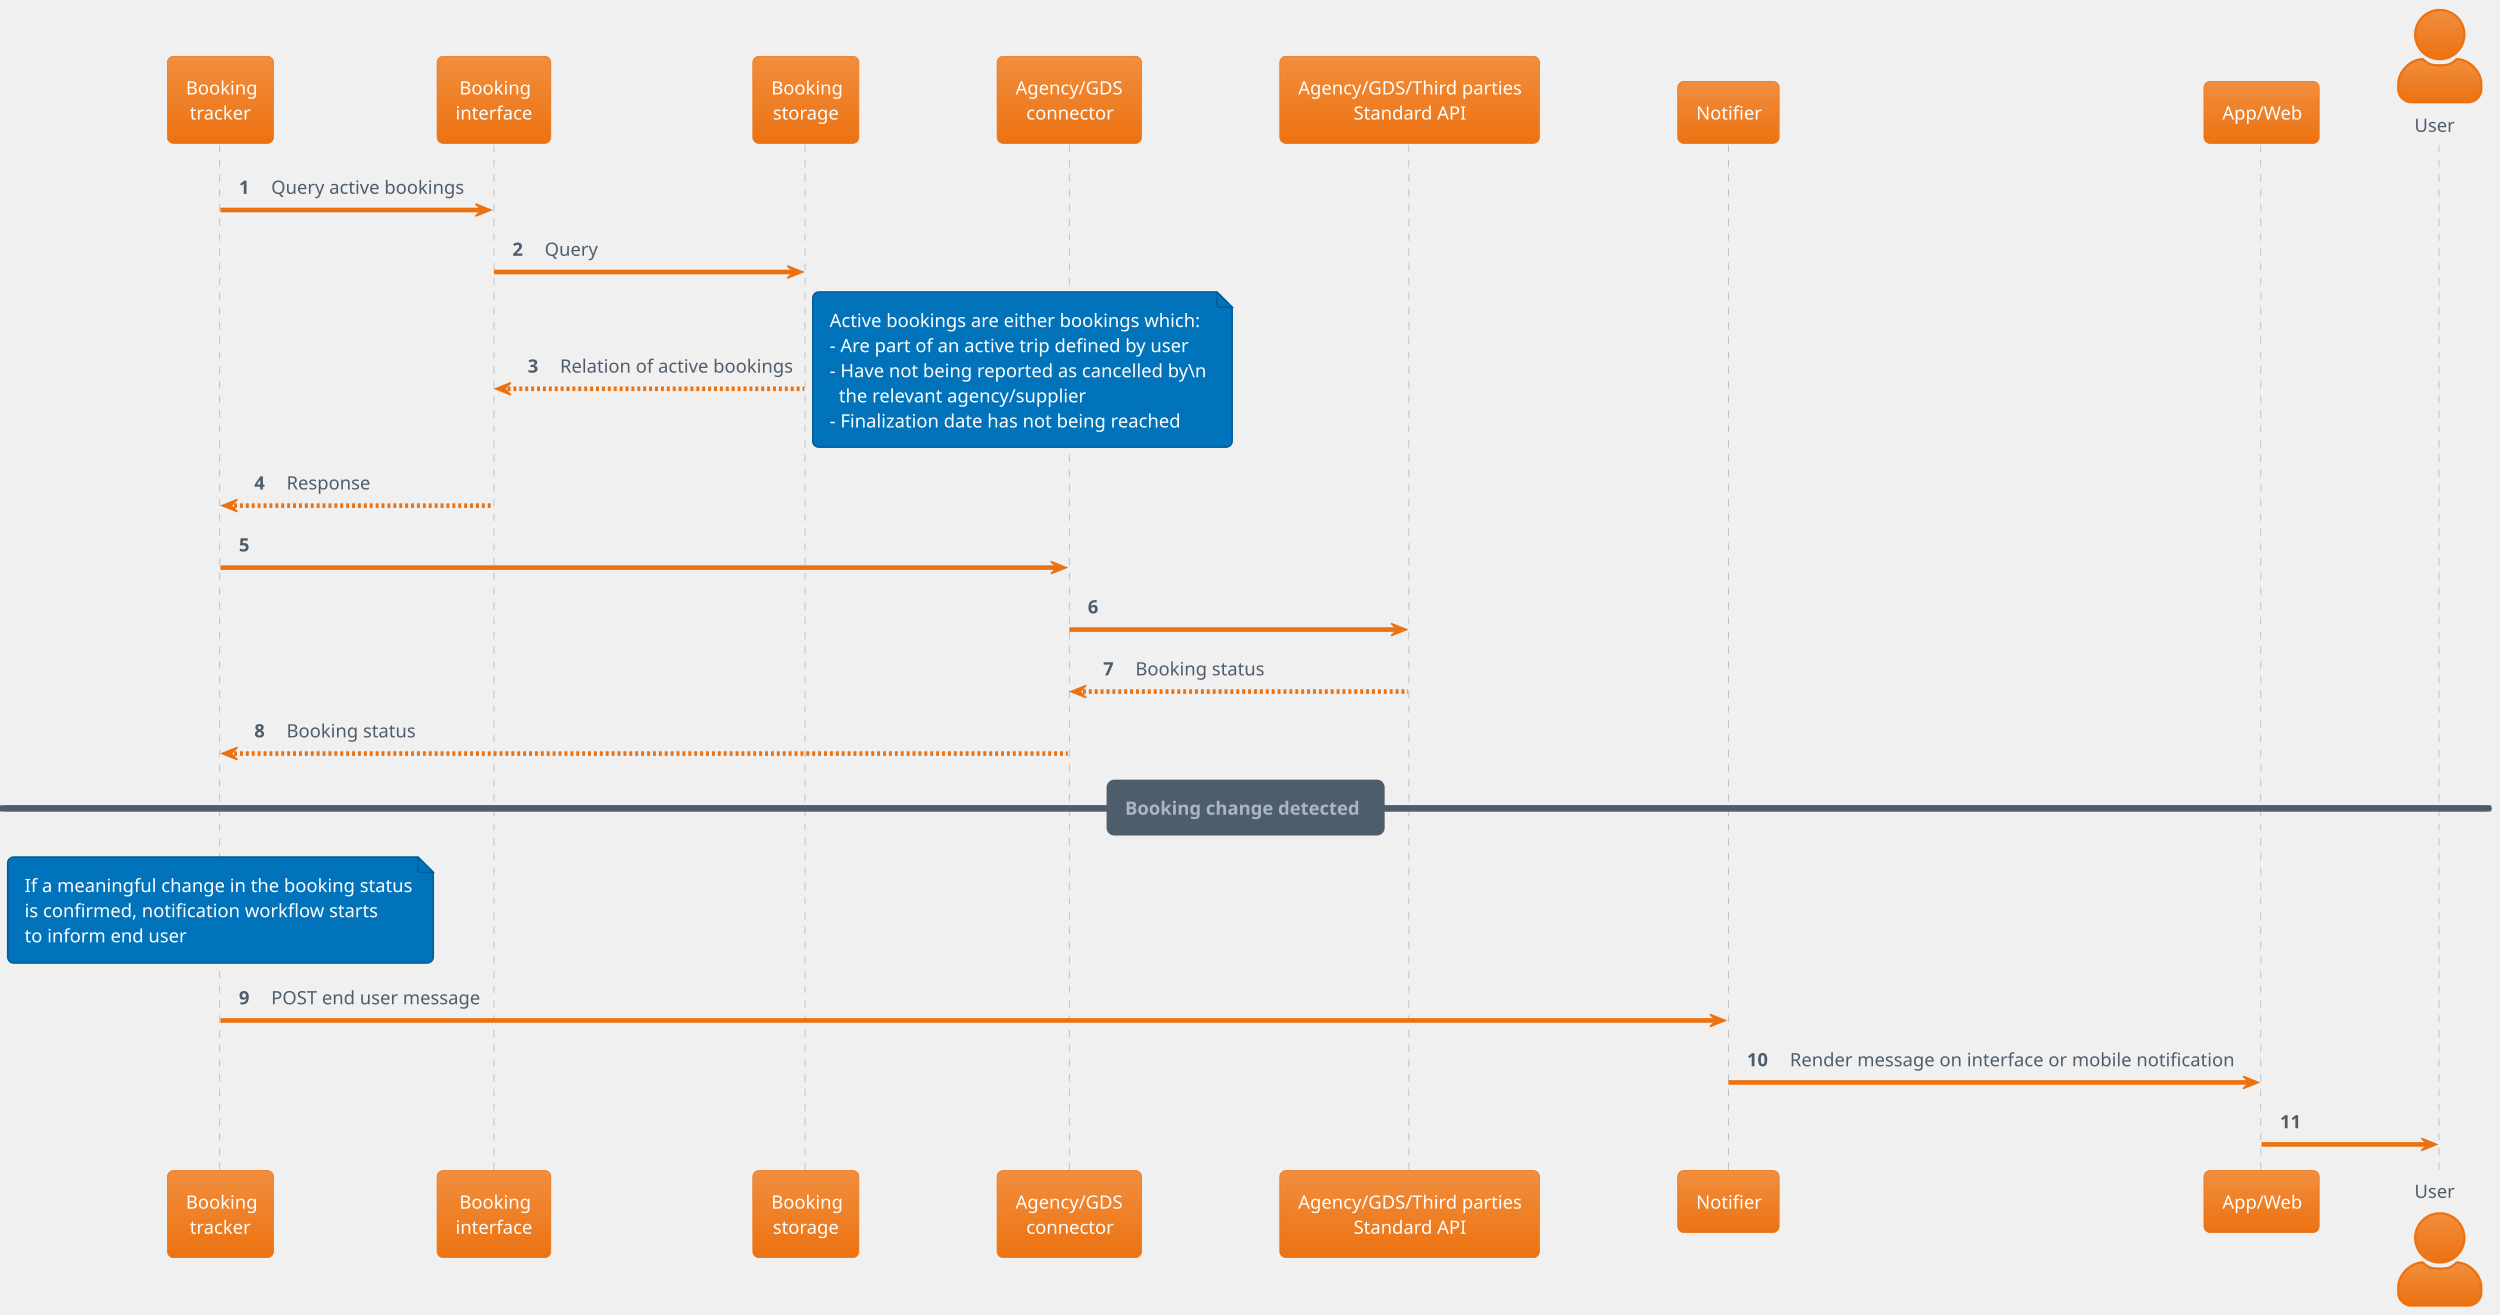
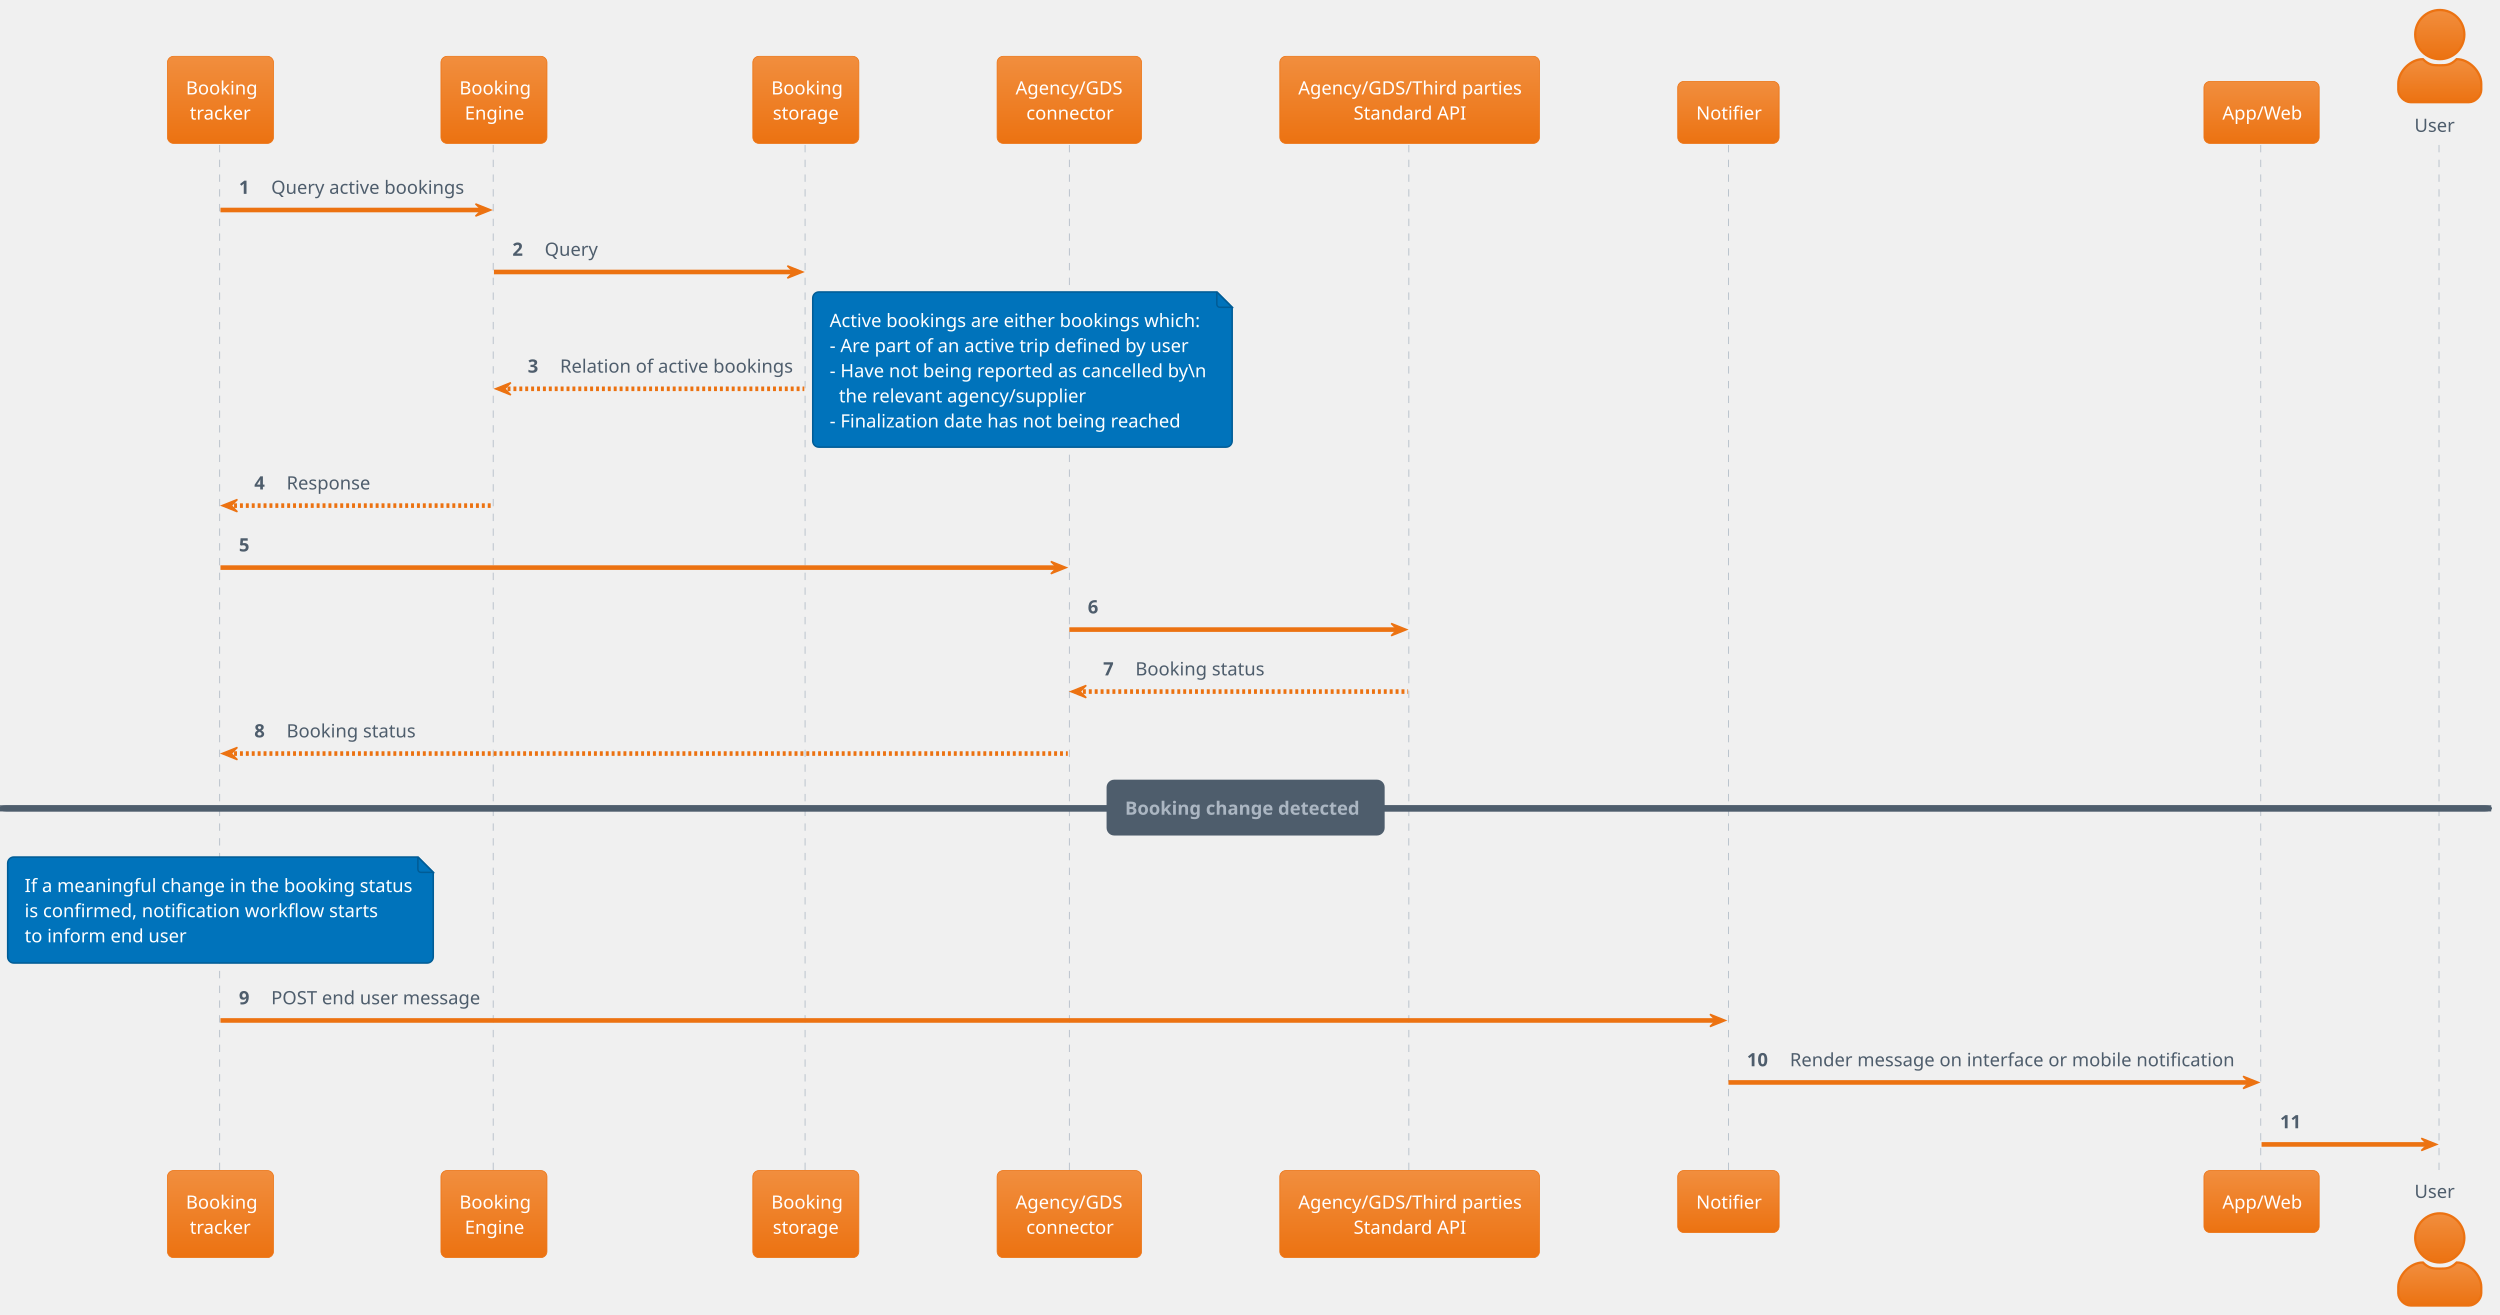
<svg xmlns="http://www.w3.org/2000/svg" contentStyleType="text/css" height="891.667px" preserveAspectRatio="none" style="width:1695px;height:891px;background:#FFFFFF;" version="1.1" viewBox="0 0 1695 891" width="1695.833px" zoomAndPan="magnify">
  <defs>
-     <linearGradient id="gqf4en6tki0ca0" x1="50%" x2="50%" y1="0%" y2="100%">
+     <linearGradient id="g10xnkou8gmez90" x1="50%" x2="50%" y1="0%" y2="100%">
      <stop offset="0%" stop-color="#F18E3E" />
      <stop offset="100%" stop-color="#EC7211" />
    </linearGradient>
  </defs>
  <g>
    <line style="stroke:#ABB6C2;stroke-width:0.521;stroke-dasharray:5.0,5.0;" x1="148.958" x2="148.958" y1="98.275" y2="794.669" />
-     <line style="stroke:#ABB6C2;stroke-width:0.521;stroke-dasharray:5.0,5.0;" x1="334.896" x2="334.896" y1="98.275" y2="794.669" />
+     <line style="stroke:#ABB6C2;stroke-width:0.521;stroke-dasharray:5.0,5.0;" x1="334.375" x2="334.375" y1="98.275" y2="794.669" />
    <line style="stroke:#ABB6C2;stroke-width:0.521;stroke-dasharray:5.0,5.0;" x1="545.833" x2="545.833" y1="98.275" y2="794.669" />
    <line style="stroke:#ABB6C2;stroke-width:0.521;stroke-dasharray:5.0,5.0;" x1="725" x2="725" y1="98.275" y2="794.669" />
    <line style="stroke:#ABB6C2;stroke-width:0.521;stroke-dasharray:5.0,5.0;" x1="955.208" x2="955.208" y1="98.275" y2="794.669" />
    <line style="stroke:#ABB6C2;stroke-width:0.521;stroke-dasharray:5.0,5.0;" x1="1171.875" x2="1171.875" y1="98.275" y2="794.669" />
    <line style="stroke:#ABB6C2;stroke-width:0.521;stroke-dasharray:5.0,5.0;" x1="1532.812" x2="1532.812" y1="98.275" y2="794.669" />
    <line style="stroke:#ABB6C2;stroke-width:0.521;stroke-dasharray:5.0,5.0;" x1="1653.646" x2="1653.646" y1="98.275" y2="794.669" />
-     <rect fill="url(#gqf4en6tki0ca0)" height="59.05" rx="4.167" ry="4.167" style="stroke:#EC7211;stroke-width:0.521;" width="71.875" x="113.542" y="38.183" />
+     <rect fill="url(#g10xnkou8gmez90)" height="59.05" rx="4.167" ry="4.167" style="stroke:#EC7211;stroke-width:0.521;" width="71.875" x="113.542" y="38.183" />
    <text fill="#FFFFFF" font-family="Verdana" font-size="12.5" lengthAdjust="spacing" textLength="46.875" x="126.042" y="64.046">Booking</text>
    <text fill="#FFFFFF" font-family="Verdana" font-size="12.5" lengthAdjust="spacing" textLength="41.667" x="128.646" y="81.071">tracker</text>
-     <rect fill="url(#gqf4en6tki0ca0)" height="59.05" rx="4.167" ry="4.167" style="stroke:#EC7211;stroke-width:0.521;" width="71.875" x="113.542" y="793.627" />
+     <rect fill="url(#g10xnkou8gmez90)" height="59.05" rx="4.167" ry="4.167" style="stroke:#EC7211;stroke-width:0.521;" width="71.875" x="113.542" y="793.627" />
    <text fill="#FFFFFF" font-family="Verdana" font-size="12.5" lengthAdjust="spacing" textLength="46.875" x="126.042" y="819.49">Booking</text>
    <text fill="#FFFFFF" font-family="Verdana" font-size="12.5" lengthAdjust="spacing" textLength="41.667" x="128.646" y="836.515">tracker</text>
-     <rect fill="url(#gqf4en6tki0ca0)" height="59.05" rx="4.167" ry="4.167" style="stroke:#EC7211;stroke-width:0.521;" width="77.083" x="296.354" y="38.183" />
+     <rect fill="url(#g10xnkou8gmez90)" height="59.05" rx="4.167" ry="4.167" style="stroke:#EC7211;stroke-width:0.521;" width="71.875" x="298.958" y="38.183" />
    <text fill="#FFFFFF" font-family="Verdana" font-size="12.5" lengthAdjust="spacing" textLength="46.875" x="311.458" y="64.046">Booking</text>
-     <text fill="#FFFFFF" font-family="Verdana" font-size="12.5" lengthAdjust="spacing" textLength="52.083" x="308.854" y="81.071">interface</text>
-     <rect fill="url(#gqf4en6tki0ca0)" height="59.05" rx="4.167" ry="4.167" style="stroke:#EC7211;stroke-width:0.521;" width="77.083" x="296.354" y="793.627" />
+     <text fill="#FFFFFF" font-family="Verdana" font-size="12.5" lengthAdjust="spacing" textLength="39.583" x="315.104" y="81.071">Engine</text>
+     <rect fill="url(#g10xnkou8gmez90)" height="59.05" rx="4.167" ry="4.167" style="stroke:#EC7211;stroke-width:0.521;" width="71.875" x="298.958" y="793.627" />
    <text fill="#FFFFFF" font-family="Verdana" font-size="12.5" lengthAdjust="spacing" textLength="46.875" x="311.458" y="819.49">Booking</text>
-     <text fill="#FFFFFF" font-family="Verdana" font-size="12.5" lengthAdjust="spacing" textLength="52.083" x="308.854" y="836.515">interface</text>
-     <rect fill="url(#gqf4en6tki0ca0)" height="59.05" rx="4.167" ry="4.167" style="stroke:#EC7211;stroke-width:0.521;" width="71.875" x="510.417" y="38.183" />
+     <text fill="#FFFFFF" font-family="Verdana" font-size="12.5" lengthAdjust="spacing" textLength="39.583" x="315.104" y="836.515">Engine</text>
+     <rect fill="url(#g10xnkou8gmez90)" height="59.05" rx="4.167" ry="4.167" style="stroke:#EC7211;stroke-width:0.521;" width="71.875" x="510.417" y="38.183" />
    <text fill="#FFFFFF" font-family="Verdana" font-size="12.5" lengthAdjust="spacing" textLength="46.875" x="522.917" y="64.046">Booking</text>
    <text fill="#FFFFFF" font-family="Verdana" font-size="12.5" lengthAdjust="spacing" textLength="44.792" x="523.958" y="81.071">storage</text>
-     <rect fill="url(#gqf4en6tki0ca0)" height="59.05" rx="4.167" ry="4.167" style="stroke:#EC7211;stroke-width:0.521;" width="71.875" x="510.417" y="793.627" />
+     <rect fill="url(#g10xnkou8gmez90)" height="59.05" rx="4.167" ry="4.167" style="stroke:#EC7211;stroke-width:0.521;" width="71.875" x="510.417" y="793.627" />
    <text fill="#FFFFFF" font-family="Verdana" font-size="12.5" lengthAdjust="spacing" textLength="46.875" x="522.917" y="819.49">Booking</text>
    <text fill="#FFFFFF" font-family="Verdana" font-size="12.5" lengthAdjust="spacing" textLength="44.792" x="523.958" y="836.515">storage</text>
-     <rect fill="url(#gqf4en6tki0ca0)" height="59.05" rx="4.167" ry="4.167" style="stroke:#EC7211;stroke-width:0.521;" width="97.917" x="676.042" y="38.183" />
+     <rect fill="url(#g10xnkou8gmez90)" height="59.05" rx="4.167" ry="4.167" style="stroke:#EC7211;stroke-width:0.521;" width="97.917" x="676.042" y="38.183" />
    <text fill="#FFFFFF" font-family="Verdana" font-size="12.5" lengthAdjust="spacing" textLength="72.917" x="688.542" y="64.046">Agency/GDS</text>
    <text fill="#FFFFFF" font-family="Verdana" font-size="12.5" lengthAdjust="spacing" textLength="58.333" x="695.833" y="81.071">connector</text>
-     <rect fill="url(#gqf4en6tki0ca0)" height="59.05" rx="4.167" ry="4.167" style="stroke:#EC7211;stroke-width:0.521;" width="97.917" x="676.042" y="793.627" />
+     <rect fill="url(#g10xnkou8gmez90)" height="59.05" rx="4.167" ry="4.167" style="stroke:#EC7211;stroke-width:0.521;" width="97.917" x="676.042" y="793.627" />
    <text fill="#FFFFFF" font-family="Verdana" font-size="12.5" lengthAdjust="spacing" textLength="72.917" x="688.542" y="819.49">Agency/GDS</text>
    <text fill="#FFFFFF" font-family="Verdana" font-size="12.5" lengthAdjust="spacing" textLength="58.333" x="695.833" y="836.515">connector</text>
-     <rect fill="url(#gqf4en6tki0ca0)" height="59.05" rx="4.167" ry="4.167" style="stroke:#EC7211;stroke-width:0.521;" width="176.042" x="867.708" y="38.183" />
+     <rect fill="url(#g10xnkou8gmez90)" height="59.05" rx="4.167" ry="4.167" style="stroke:#EC7211;stroke-width:0.521;" width="176.042" x="867.708" y="38.183" />
    <text fill="#FFFFFF" font-family="Verdana" font-size="12.5" lengthAdjust="spacing" textLength="151.042" x="880.208" y="64.046">Agency/GDS/Third parties</text>
    <text fill="#FFFFFF" font-family="Verdana" font-size="12.5" lengthAdjust="spacing" textLength="76.042" x="917.708" y="81.071">Standard API</text>
-     <rect fill="url(#gqf4en6tki0ca0)" height="59.05" rx="4.167" ry="4.167" style="stroke:#EC7211;stroke-width:0.521;" width="176.042" x="867.708" y="793.627" />
+     <rect fill="url(#g10xnkou8gmez90)" height="59.05" rx="4.167" ry="4.167" style="stroke:#EC7211;stroke-width:0.521;" width="176.042" x="867.708" y="793.627" />
    <text fill="#FFFFFF" font-family="Verdana" font-size="12.5" lengthAdjust="spacing" textLength="151.042" x="880.208" y="819.49">Agency/GDS/Third parties</text>
    <text fill="#FFFFFF" font-family="Verdana" font-size="12.5" lengthAdjust="spacing" textLength="76.042" x="917.708" y="836.515">Standard API</text>
-     <rect fill="url(#gqf4en6tki0ca0)" height="42.025" rx="4.167" ry="4.167" style="stroke:#EC7211;stroke-width:0.521;" width="68.75" x="1137.5" y="55.208" />
+     <rect fill="url(#g10xnkou8gmez90)" height="42.025" rx="4.167" ry="4.167" style="stroke:#EC7211;stroke-width:0.521;" width="68.75" x="1137.5" y="55.208" />
    <text fill="#FFFFFF" font-family="Verdana" font-size="12.5" lengthAdjust="spacing" textLength="43.75" x="1150" y="81.071">Notifier</text>
-     <rect fill="url(#gqf4en6tki0ca0)" height="42.025" rx="4.167" ry="4.167" style="stroke:#EC7211;stroke-width:0.521;" width="68.75" x="1137.5" y="793.627" />
+     <rect fill="url(#g10xnkou8gmez90)" height="42.025" rx="4.167" ry="4.167" style="stroke:#EC7211;stroke-width:0.521;" width="68.75" x="1137.5" y="793.627" />
    <text fill="#FFFFFF" font-family="Verdana" font-size="12.5" lengthAdjust="spacing" textLength="43.75" x="1150" y="819.49">Notifier</text>
-     <rect fill="url(#gqf4en6tki0ca0)" height="42.025" rx="4.167" ry="4.167" style="stroke:#EC7211;stroke-width:0.521;" width="78.125" x="1494.271" y="55.208" />
+     <rect fill="url(#g10xnkou8gmez90)" height="42.025" rx="4.167" ry="4.167" style="stroke:#EC7211;stroke-width:0.521;" width="78.125" x="1494.271" y="55.208" />
    <text fill="#FFFFFF" font-family="Verdana" font-size="12.5" lengthAdjust="spacing" textLength="53.125" x="1506.771" y="81.071">App/Web</text>
-     <rect fill="url(#gqf4en6tki0ca0)" height="42.025" rx="4.167" ry="4.167" style="stroke:#EC7211;stroke-width:0.521;" width="78.125" x="1494.271" y="793.627" />
+     <rect fill="url(#g10xnkou8gmez90)" height="42.025" rx="4.167" ry="4.167" style="stroke:#EC7211;stroke-width:0.521;" width="78.125" x="1494.271" y="793.627" />
    <text fill="#FFFFFF" font-family="Verdana" font-size="12.5" lengthAdjust="spacing" textLength="53.125" x="1506.771" y="819.49">App/Web</text>
    <text fill="#4E5D6C" font-family="Verdana" font-size="12.5" lengthAdjust="spacing" textLength="28.125" x="1636.979" y="89.404">User</text>
-     <ellipse cx="1654.167" cy="23.438" fill="url(#gqf4en6tki0ca0)" rx="16.667" ry="16.667" style="stroke:#EC7211;stroke-width:1.562;" />
-     <path d="M1654.167,44.271 C1658.333,44.271 1661.458,44.271 1665.625,40.104 C1673.958,40.104 1682.292,48.438 1682.292,56.771 L1682.292,60.938 C1682.292,65.104 1678.125,69.271 1673.958,69.271 L1634.375,69.271 C1630.208,69.271 1626.042,65.104 1626.042,60.938 L1626.042,56.771 C1626.042,48.438 1634.375,40.104 1642.708,40.104 C1646.875,44.271 1650,44.271 1654.167,44.271 " fill="url(#gqf4en6tki0ca0)" style="stroke:#EC7211;stroke-width:1.562;" />
+     <ellipse cx="1654.167" cy="23.438" fill="url(#g10xnkou8gmez90)" rx="16.667" ry="16.667" style="stroke:#EC7211;stroke-width:1.562;" />
+     <path d="M1654.167,44.271 C1658.333,44.271 1661.458,44.271 1665.625,40.104 C1673.958,40.104 1682.292,48.438 1682.292,56.771 L1682.292,60.938 C1682.292,65.104 1678.125,69.271 1673.958,69.271 L1634.375,69.271 C1630.208,69.271 1626.042,65.104 1626.042,60.938 L1626.042,56.771 C1626.042,48.438 1634.375,40.104 1642.708,40.104 C1646.875,44.271 1650,44.271 1654.167,44.271 " fill="url(#g10xnkou8gmez90)" style="stroke:#EC7211;stroke-width:1.562;" />
    <text fill="#4E5D6C" font-family="Verdana" font-size="12.5" lengthAdjust="spacing" textLength="28.125" x="1636.979" y="812.198">User</text>
-     <ellipse cx="1654.167" cy="839.298" fill="url(#gqf4en6tki0ca0)" rx="16.667" ry="16.667" style="stroke:#EC7211;stroke-width:1.562;" />
-     <path d="M1654.167,860.132 C1658.333,860.132 1661.458,860.132 1665.625,855.965 C1673.958,855.965 1682.292,864.298 1682.292,872.632 L1682.292,876.798 C1682.292,880.965 1678.125,885.132 1673.958,885.132 L1634.375,885.132 C1630.208,885.132 1626.042,880.965 1626.042,876.798 L1626.042,872.632 C1626.042,864.298 1634.375,855.965 1642.708,855.965 C1646.875,860.132 1650,860.132 1654.167,860.132 " fill="url(#gqf4en6tki0ca0)" style="stroke:#EC7211;stroke-width:1.562;" />
+     <ellipse cx="1654.167" cy="839.298" fill="url(#g10xnkou8gmez90)" rx="16.667" ry="16.667" style="stroke:#EC7211;stroke-width:1.562;" />
+     <path d="M1654.167,860.132 C1658.333,860.132 1661.458,860.132 1665.625,855.965 C1673.958,855.965 1682.292,864.298 1682.292,872.632 L1682.292,876.798 C1682.292,880.965 1678.125,885.132 1673.958,885.132 L1634.375,885.132 C1630.208,885.132 1626.042,880.965 1626.042,876.798 L1626.042,872.632 C1626.042,864.298 1634.375,855.965 1642.708,855.965 C1646.875,860.132 1650,860.132 1654.167,860.132 " fill="url(#g10xnkou8gmez90)" style="stroke:#EC7211;stroke-width:1.562;" />
    <polygon fill="#EC7211" points="322.396,138.217,332.812,142.384,322.396,146.55,326.562,142.384" style="stroke:#EC7211;stroke-width:1.042;" />
    <line style="stroke:#EC7211;stroke-width:3.125;" x1="149.479" x2="328.646" y1="142.384" y2="142.384" />
    <text fill="#4E5D6C" font-family="Verdana" font-size="12.5" font-weight="bold" lengthAdjust="spacing" textLength="7.292" x="161.979" y="131.429">1</text>
    <text fill="#4E5D6C" font-family="Verdana" font-size="12.5" lengthAdjust="spacing" textLength="128.125" x="183.854" y="131.429">Query active bookings</text>
    <polygon fill="#EC7211" points="533.854,180.242,544.271,184.409,533.854,188.575,538.021,184.409" style="stroke:#EC7211;stroke-width:1.042;" />
    <line style="stroke:#EC7211;stroke-width:3.125;" x1="334.896" x2="540.104" y1="184.409" y2="184.409" />
    <text fill="#4E5D6C" font-family="Verdana" font-size="12.5" font-weight="bold" lengthAdjust="spacing" textLength="7.292" x="347.396" y="173.454">2</text>
    <text fill="#4E5D6C" font-family="Verdana" font-size="12.5" lengthAdjust="spacing" textLength="35.417" x="369.271" y="173.454">Query</text>
    <polygon fill="#EC7211" points="346.354,259.442,335.938,263.609,346.354,267.776,342.188,263.609" style="stroke:#EC7211;stroke-width:1.042;" />
    <line style="stroke:#EC7211;stroke-width:3.125;stroke-dasharray:2.0,2.0;" x1="340.104" x2="545.312" y1="263.609" y2="263.609" />
    <text fill="#4E5D6C" font-family="Verdana" font-size="12.5" font-weight="bold" lengthAdjust="spacing" textLength="7.292" x="357.812" y="252.655">3</text>
    <text fill="#4E5D6C" font-family="Verdana" font-size="12.5" lengthAdjust="spacing" textLength="154.167" x="379.688" y="252.655">Relation of active bookings</text>
    <path d="M551.042,202.117 L551.042,298.992 A4.167,4.167 0 0 0 555.208,303.159 L831.25,303.159 A4.167,4.167 0 0 0 835.417,298.992 L835.417,208.367 L825,197.95 L555.208,197.95 A4.167,4.167 0 0 0 551.042,202.117 " fill="#0073BB" style="stroke:#005C96;stroke-width:1.042;" />
    <path d="M825,197.95 L825,206.284 A2.083,2.083 0 0 0 827.083,208.367 L835.417,208.367 L825,197.95 " fill="#0073BB" style="stroke:#005C96;stroke-width:1.042;" />
    <text fill="#FFFFFF" font-family="Verdana" font-size="12.5" lengthAdjust="spacing" textLength="245.833" x="562.5" y="221.73">Active bookings are either bookings which:</text>
    <text fill="#FFFFFF" font-family="Verdana" font-size="12.5" lengthAdjust="spacing" textLength="240.625" x="562.5" y="238.755">- Are part of an active trip defined by user</text>
    <text fill="#FFFFFF" font-family="Verdana" font-size="12.5" lengthAdjust="spacing" textLength="252.083" x="562.5" y="255.78">- Have not being reported as cancelled by\n</text>
    <text fill="#FFFFFF" font-family="Verdana" font-size="12.5" lengthAdjust="spacing" textLength="165.625" x="568.75" y="272.805">the relevant agency/supplier</text>
    <text fill="#FFFFFF" font-family="Verdana" font-size="12.5" lengthAdjust="spacing" textLength="234.375" x="562.5" y="289.83">- Finalization date has not being reached</text>
    <polygon fill="#EC7211" points="160.938,338.643,150.521,342.809,160.938,346.976,156.771,342.809" style="stroke:#EC7211;stroke-width:1.042;" />
    <line style="stroke:#EC7211;stroke-width:3.125;stroke-dasharray:2.0,2.0;" x1="154.688" x2="333.854" y1="342.809" y2="342.809" />
    <text fill="#4E5D6C" font-family="Verdana" font-size="12.5" font-weight="bold" lengthAdjust="spacing" textLength="7.292" x="172.396" y="331.855">4</text>
    <text fill="#4E5D6C" font-family="Verdana" font-size="12.5" lengthAdjust="spacing" textLength="56.25" x="194.271" y="331.855">Response</text>
    <polygon fill="#EC7211" points="712.5,380.668,722.917,384.834,712.5,389.001,716.667,384.834" style="stroke:#EC7211;stroke-width:1.042;" />
    <line style="stroke:#EC7211;stroke-width:3.125;" x1="149.479" x2="718.75" y1="384.834" y2="384.834" />
    <text fill="#4E5D6C" font-family="Verdana" font-size="12.5" font-weight="bold" lengthAdjust="spacing" textLength="7.292" x="161.979" y="373.88">5</text>
    <text fill="#4E5D6C" font-family="Verdana" font-size="12.5" lengthAdjust="spacing" textLength="3.125" x="183.854" y="373.88"> </text>
    <polygon fill="#EC7211" points="943.229,422.693,953.646,426.86,943.229,431.026,947.396,426.86" style="stroke:#EC7211;stroke-width:1.042;" />
    <line style="stroke:#EC7211;stroke-width:3.125;" x1="725" x2="949.479" y1="426.86" y2="426.86" />
    <text fill="#4E5D6C" font-family="Verdana" font-size="12.5" font-weight="bold" lengthAdjust="spacing" textLength="7.292" x="737.5" y="415.906">6</text>
    <text fill="#4E5D6C" font-family="Verdana" font-size="12.5" lengthAdjust="spacing" textLength="3.125" x="759.375" y="415.906"> </text>
    <polygon fill="#EC7211" points="736.458,464.718,726.042,468.885,736.458,473.051,732.292,468.885" style="stroke:#EC7211;stroke-width:1.042;" />
    <line style="stroke:#EC7211;stroke-width:3.125;stroke-dasharray:2.0,2.0;" x1="730.208" x2="954.688" y1="468.885" y2="468.885" />
    <text fill="#4E5D6C" font-family="Verdana" font-size="12.5" font-weight="bold" lengthAdjust="spacing" textLength="7.292" x="747.917" y="457.931">7</text>
    <text fill="#4E5D6C" font-family="Verdana" font-size="12.5" lengthAdjust="spacing" textLength="85.417" x="769.792" y="457.931">Booking status</text>
    <polygon fill="#EC7211" points="160.938,506.743,150.521,510.91,160.938,515.077,156.771,510.91" style="stroke:#EC7211;stroke-width:1.042;" />
    <line style="stroke:#EC7211;stroke-width:3.125;stroke-dasharray:2.0,2.0;" x1="154.688" x2="723.958" y1="510.91" y2="510.91" />
    <text fill="#4E5D6C" font-family="Verdana" font-size="12.5" font-weight="bold" lengthAdjust="spacing" textLength="7.292" x="172.396" y="499.956">8</text>
    <text fill="#4E5D6C" font-family="Verdana" font-size="12.5" lengthAdjust="spacing" textLength="85.417" x="194.271" y="499.956">Booking status</text>
    <rect fill="#4E5D6C" height="3.125" rx="4.167" ry="4.167" style="stroke:#4E5D6C;stroke-width:1.042;" width="1689.062" x="0" y="546.506" />
    <line style="stroke:#4E5D6C;stroke-width:1.042;" x1="0" x2="1689.062" y1="546.506" y2="546.506" />
    <line style="stroke:#4E5D6C;stroke-width:1.042;" x1="0" x2="1689.062" y1="549.631" y2="549.631" />
    <rect fill="#4E5D6C" height="35.775" rx="4.167" ry="4.167" style="stroke:#4E5D6C;stroke-width:2.083;" width="186.458" x="751.302" y="529.66" />
    <text fill="#ABB6C2" font-family="Verdana" font-size="12.5" font-weight="bold" lengthAdjust="spacing" textLength="158.333" x="762.76" y="552.398">Booking change detected</text>
    <path d="M5.208,585.227 L5.208,648.768 A4.167,4.167 0 0 0 9.375,652.935 L289.583,652.935 A4.167,4.167 0 0 0 293.75,648.768 L293.75,591.477 L283.333,581.06 L9.375,581.06 A4.167,4.167 0 0 0 5.208,585.227 " fill="#0073BB" style="stroke:#005C96;stroke-width:1.042;" />
    <path d="M283.333,581.06 L283.333,589.393 A2.083,2.083 0 0 0 285.417,591.477 L293.75,591.477 L283.333,581.06 " fill="#0073BB" style="stroke:#005C96;stroke-width:1.042;" />
    <text fill="#FFFFFF" font-family="Verdana" font-size="12.5" lengthAdjust="spacing" textLength="256.25" x="16.667" y="604.839">If a meaningful change in the booking status</text>
    <text fill="#FFFFFF" font-family="Verdana" font-size="12.5" lengthAdjust="spacing" textLength="234.375" x="16.667" y="621.864">is confirmed, notification workflow starts</text>
    <text fill="#FFFFFF" font-family="Verdana" font-size="12.5" lengthAdjust="spacing" textLength="107.292" x="16.667" y="638.889">to inform end user</text>
    <polygon fill="#EC7211" points="1159.375,687.702,1169.792,691.869,1159.375,696.035,1163.542,691.869" style="stroke:#EC7211;stroke-width:1.042;" />
    <line style="stroke:#EC7211;stroke-width:3.125;" x1="149.479" x2="1165.625" y1="691.869" y2="691.869" />
    <text fill="#4E5D6C" font-family="Verdana" font-size="12.5" font-weight="bold" lengthAdjust="spacing" textLength="7.292" x="161.979" y="680.915">9</text>
    <text fill="#4E5D6C" font-family="Verdana" font-size="12.5" lengthAdjust="spacing" textLength="141.667" x="183.854" y="680.915">POST end user message</text>
    <polygon fill="#EC7211" points="1520.833,729.727,1531.25,733.894,1520.833,738.061,1525,733.894" style="stroke:#EC7211;stroke-width:1.042;" />
    <line style="stroke:#EC7211;stroke-width:3.125;" x1="1171.875" x2="1527.083" y1="733.894" y2="733.894" />
    <text fill="#4E5D6C" font-family="Verdana" font-size="12.5" font-weight="bold" lengthAdjust="spacing" textLength="14.583" x="1184.375" y="722.94">10</text>
    <text fill="#4E5D6C" font-family="Verdana" font-size="12.5" lengthAdjust="spacing" textLength="296.875" x="1213.542" y="722.94">Render message on interface or mobile notification</text>
    <polygon fill="#EC7211" points="1641.667,771.752,1652.083,775.919,1641.667,780.086,1645.833,775.919" style="stroke:#EC7211;stroke-width:1.042;" />
    <line style="stroke:#EC7211;stroke-width:3.125;" x1="1533.333" x2="1647.917" y1="775.919" y2="775.919" />
    <text fill="#4E5D6C" font-family="Verdana" font-size="12.5" font-weight="bold" lengthAdjust="spacing" textLength="14.583" x="1545.833" y="764.965">11</text>
    <text fill="#4E5D6C" font-family="Verdana" font-size="12.5" lengthAdjust="spacing" textLength="3.125" x="1575" y="764.965"> </text>
  </g>
</svg>
